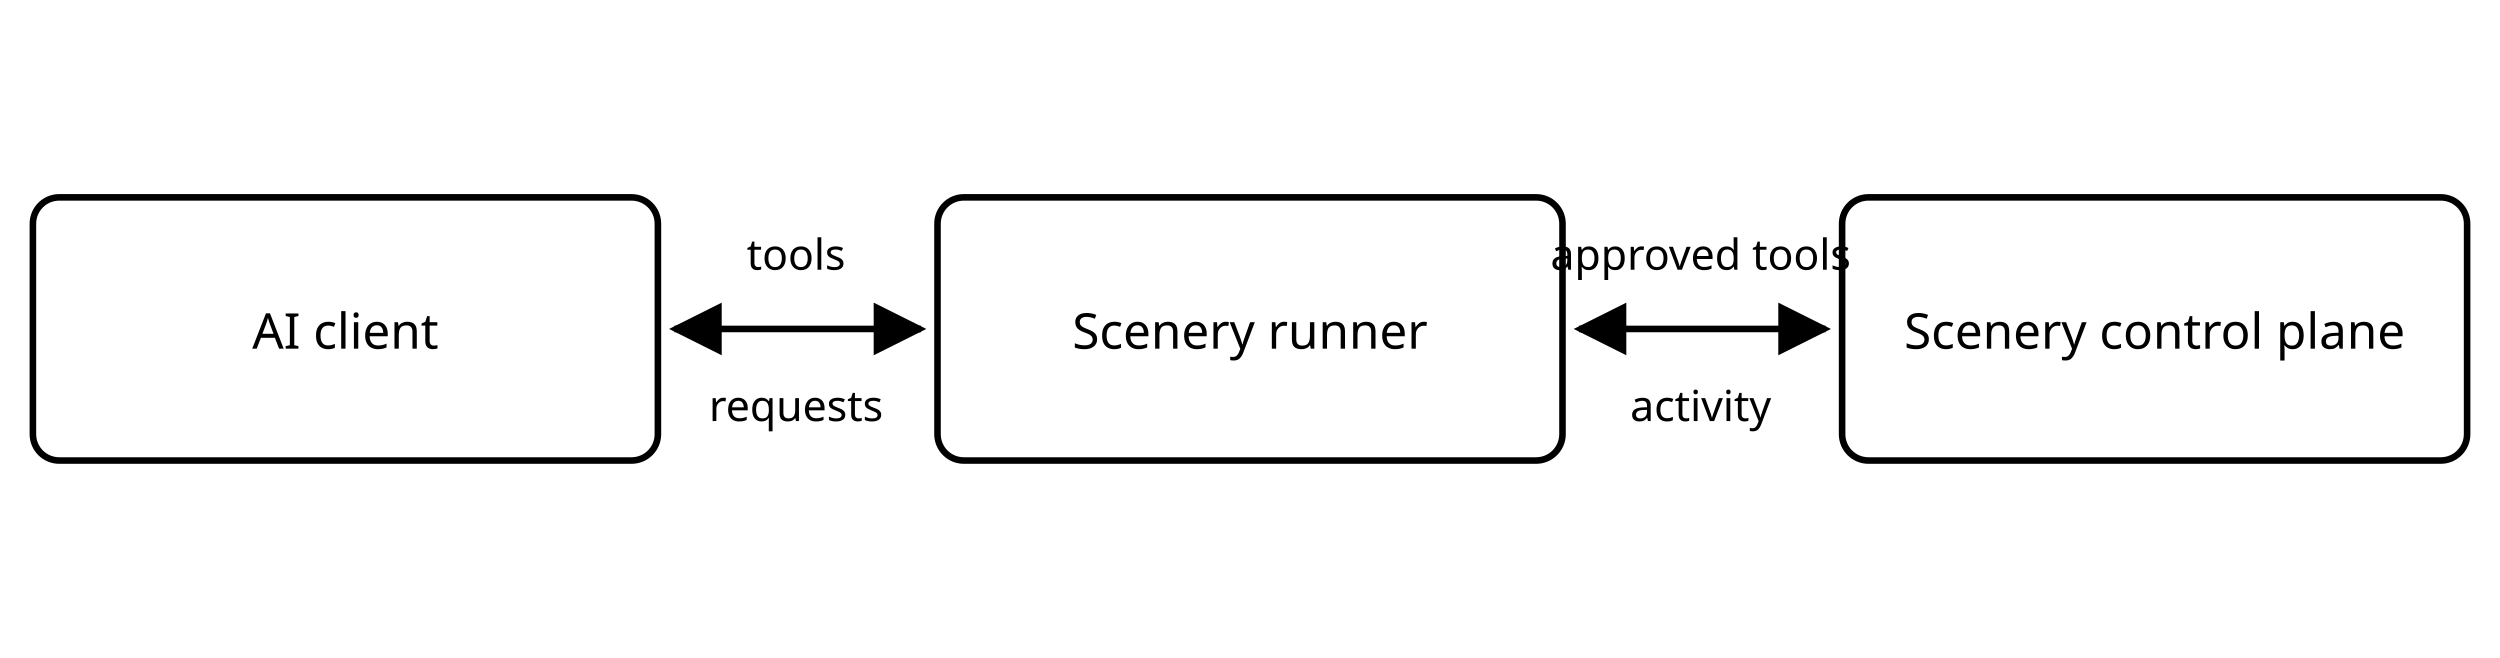
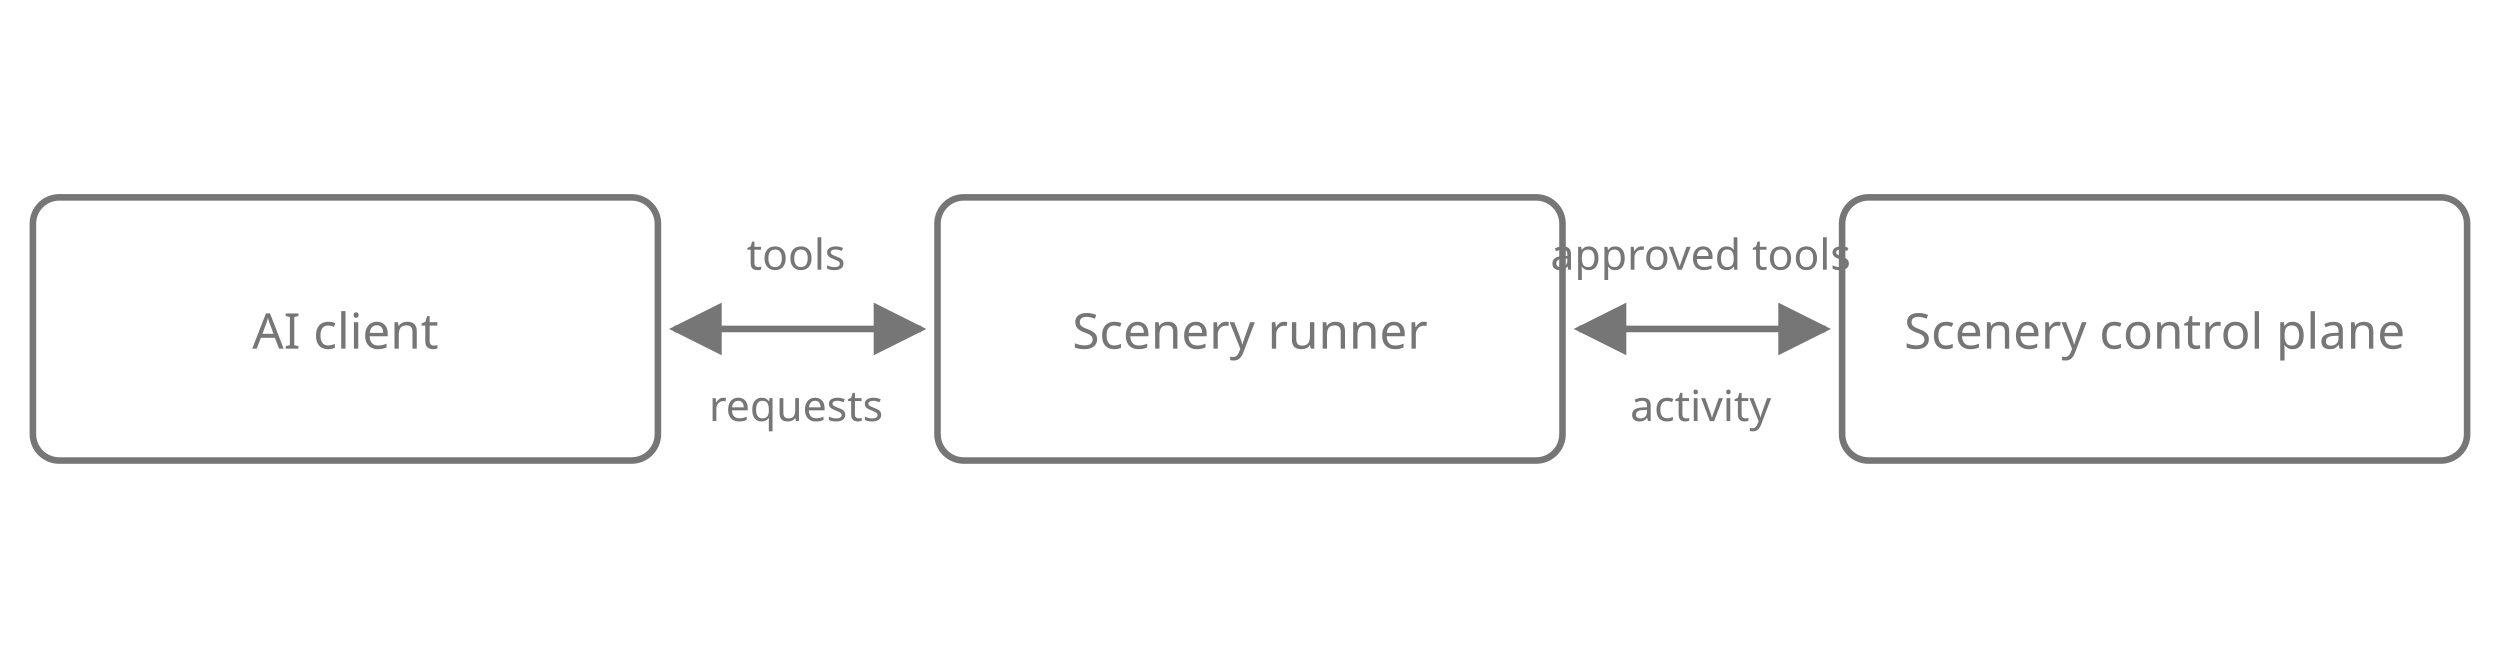
- <svg xmlns="http://www.w3.org/2000/svg" viewBox="0 0 760 200" role="img" aria-labelledby="t d" font-family="system-ui, sans-serif" font-size="15" fill="none" stroke="currentColor" stroke-width="2">
+ <svg xmlns="http://www.w3.org/2000/svg" viewBox="0 0 760 200" role="img" aria-labelledby="t d" font-family="system-ui, sans-serif" font-size="15" fill="none" stroke="#767676" stroke-width="2">
  <defs>
    <marker id="a" viewBox="0 0 10 10" refX="9" refY="5" markerWidth="8" markerHeight="8" orient="auto-start-reverse">
-       <path d="M0 0 L10 5 L0 10 z" fill="currentColor" stroke="none" />
+       <path d="M0 0 L10 5 L0 10 z" fill="#767676" stroke="none" />
    </marker>
  </defs>
  <rect x="10" y="60" width="190" height="80" rx="8" />
  <rect x="285" y="60" width="190" height="80" rx="8" />
  <rect x="560" y="60" width="190" height="80" rx="8" />
-   <g fill="currentColor" stroke="none" text-anchor="middle">
+   <g fill="#767676" stroke="none" text-anchor="middle">
    <text x="105" y="106">AI client</text>
    <text x="380" y="106">Scenery runner</text>
    <text x="655" y="106">Scenery control plane</text>
    <text x="242" y="82" font-size="13">tools</text>
    <text x="242" y="128" font-size="13">requests</text>
    <text x="517" y="82" font-size="13">approved tools</text>
    <text x="517" y="128" font-size="13">activity</text>
  </g>
  <path d="M205 100 H280" marker-end="url(#a)" marker-start="url(#a)" />
  <path d="M480 100 H555" marker-end="url(#a)" marker-start="url(#a)" />
</svg>
